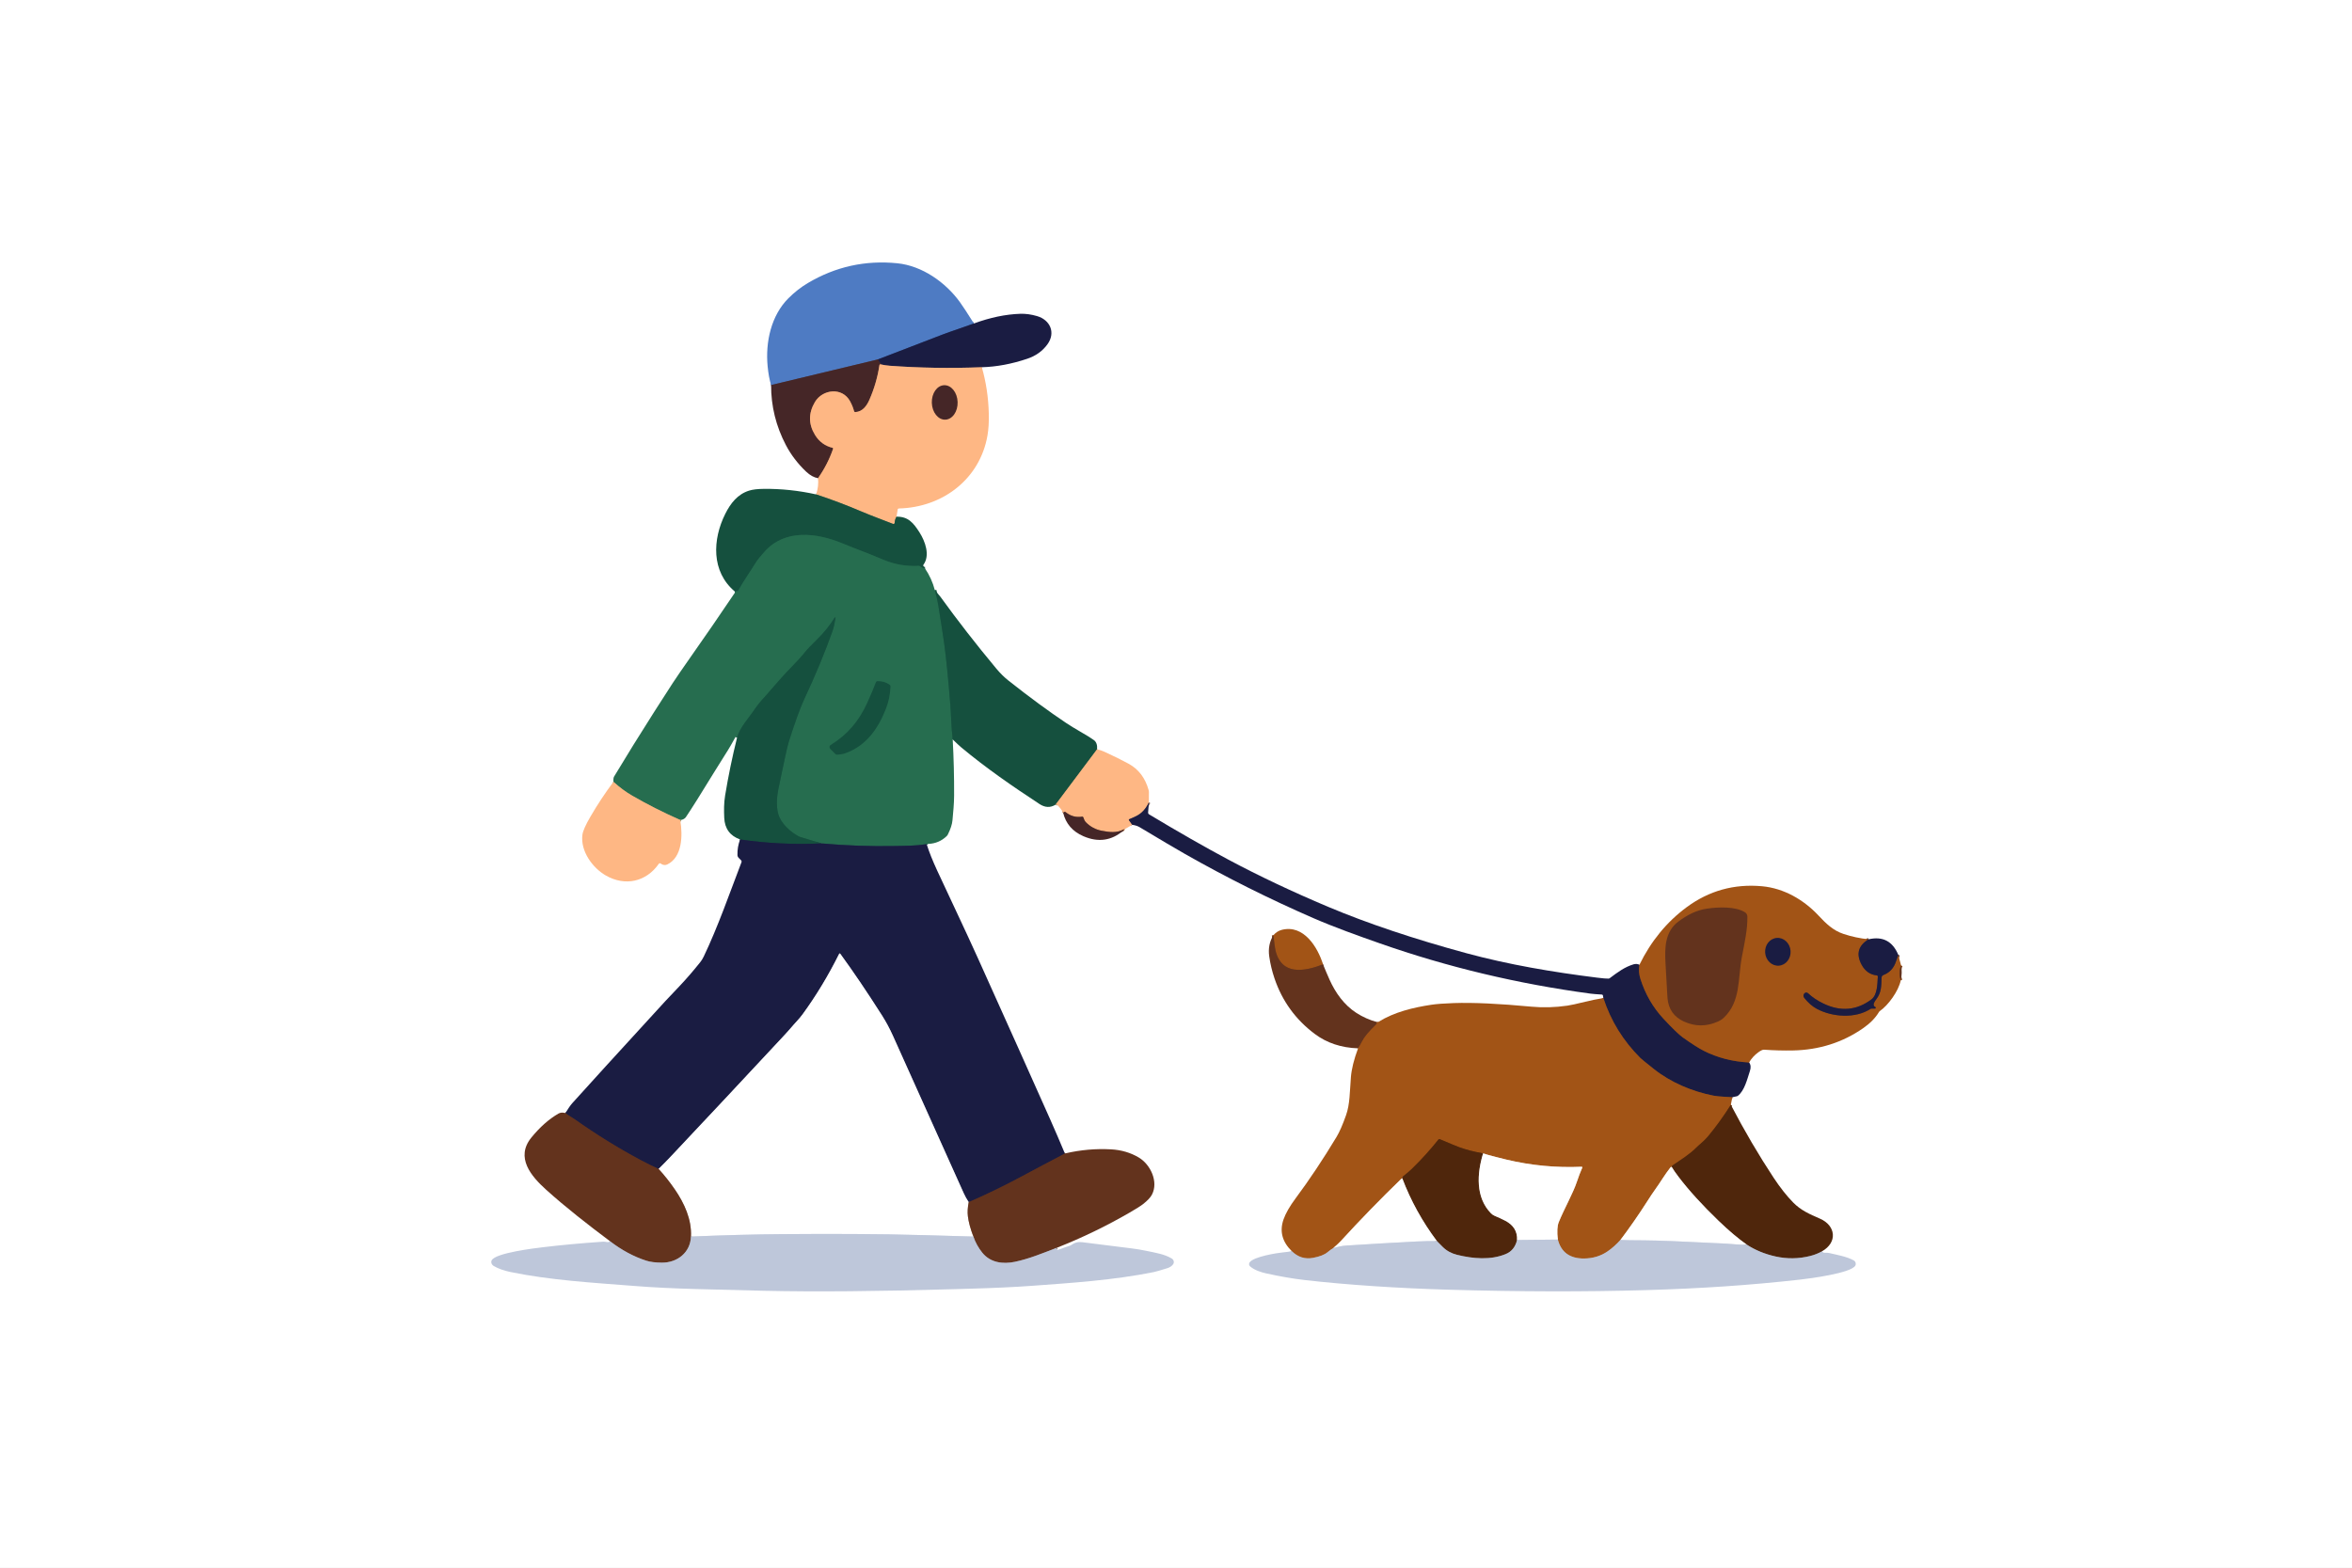
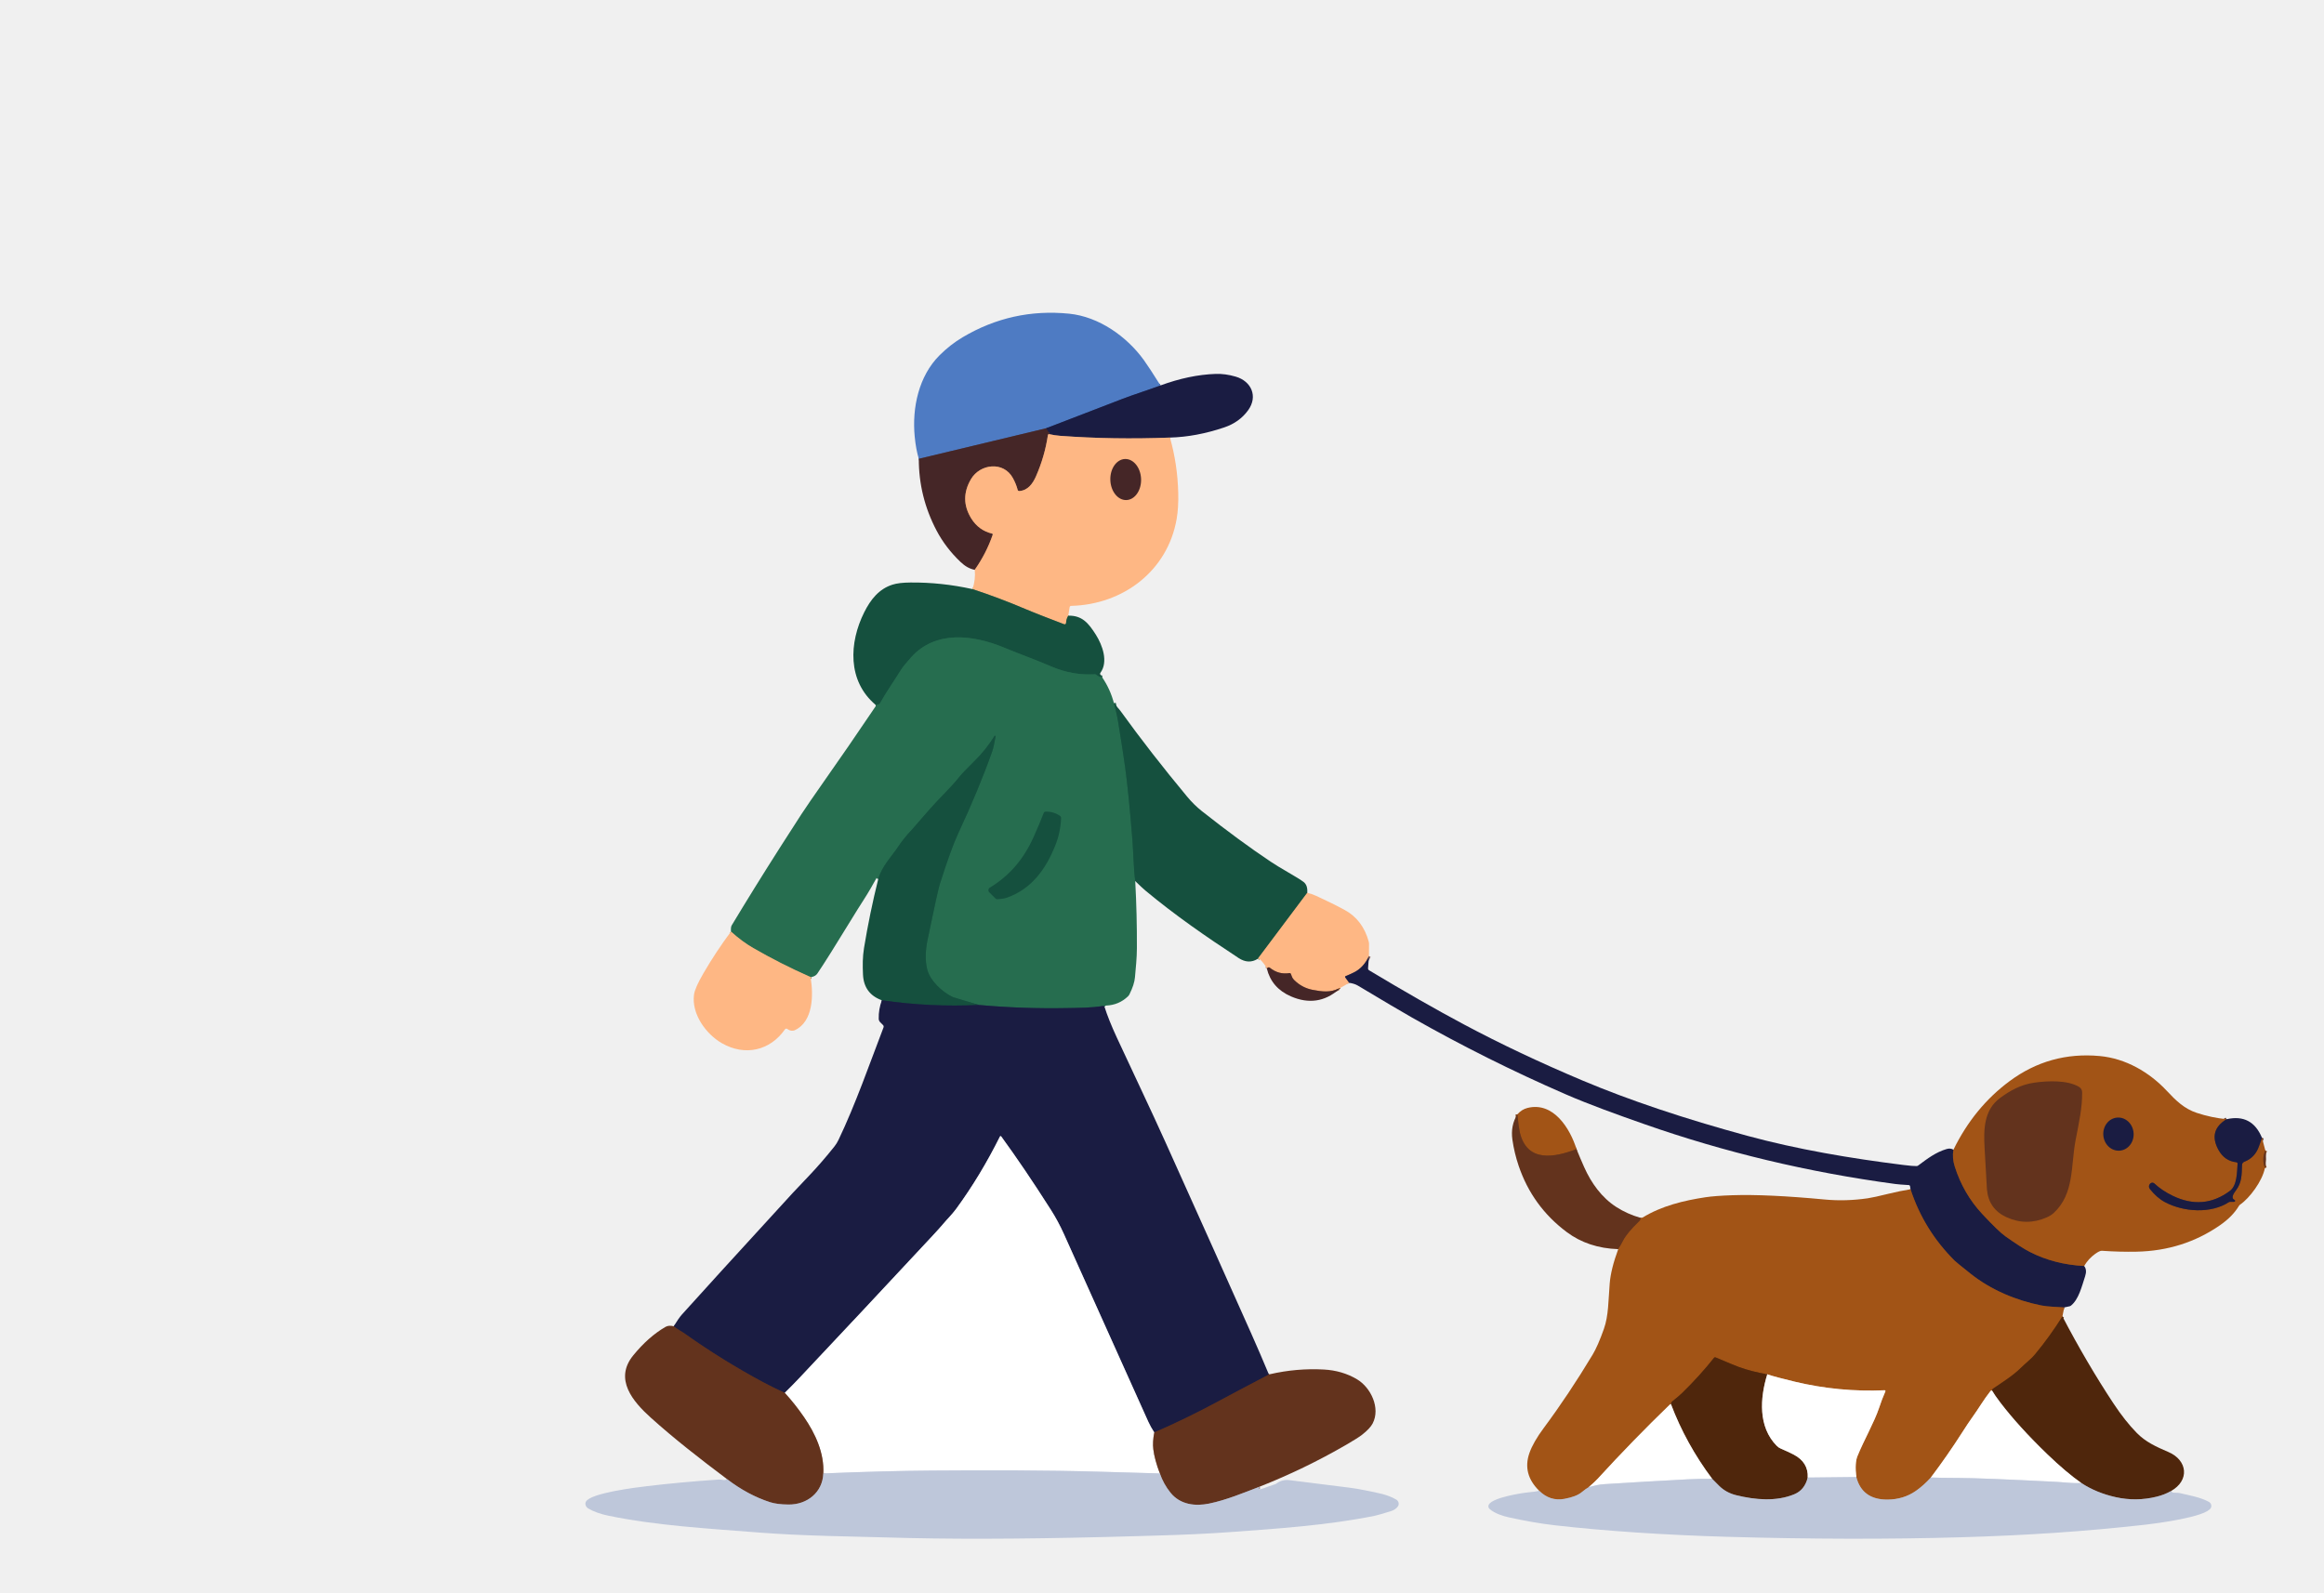
- <svg xmlns="http://www.w3.org/2000/svg" version="1.1" viewBox="0.00 0.00 1536.00 1024.00">
-   <path fill="#ffffff" d="   M 1536.00 0.00   L 1536.00 1024.00   L 0.00 1024.00   L 0.00 0.00   L 1536.00 0.00   Z" />
+ <svg xmlns="http://www.w3.org/2000/svg" version="1.1" viewBox="0.00 0.00 1273.70 872.85">
  <g stroke-width="2.00" fill="none" stroke-linecap="butt">
    <path stroke="#344c83" vector-effect="non-scaling-stroke" d="   M 636.01 211.29   Q 631.13 213.09 625.64 214.94   Q 619.64 216.96 615.28 218.62   Q 594.27 226.63 573.27 234.79" />
    <path stroke="#4a5175" vector-effect="non-scaling-stroke" d="   M 573.27 234.79   L 503.57 251.51" />
    <path stroke="#8c6a63" vector-effect="non-scaling-stroke" d="   M 641.20 239.87   Q 610.12 241.08 580.92 238.90   Q 578.11 238.69 575.44 238.08" />
    <path stroke="#302135" vector-effect="non-scaling-stroke" d="   M 575.44 238.08   L 573.27 234.79" />
    <path stroke="#a26f56" vector-effect="non-scaling-stroke" d="   M 575.44 238.08   Q 574.94 237.94 574.65 238.03   Q 574.38 238.11 574.30 238.66   Q 572.58 250.16 567.80 261.07   C 566.01 265.15 563.31 268.89 558.61 269.18   A 0.85 0.85 0.0 0 1 557.74 268.54   Q 556.94 265.40 555.16 262.12   C 550.04 252.65 537.14 254.25 532.19 262.61   Q 525.75 273.52 532.28 284.14   Q 536.35 290.74 543.74 292.51   A 0.47 0.47 0.0 0 1 544.07 293.12   Q 540.56 303.35 534.22 312.35" />
    <path stroke="#8a8461" vector-effect="non-scaling-stroke" d="   M 585.50 337.49   Q 584.39 339.22 584.27 341.54   A 0.77 0.76 -77.8 0 1 583.23 342.21   C 576.24 339.45 570.04 337.28 562.15 333.93   Q 547.62 327.75 533.00 322.94" />
    <path stroke="#1e5f47" vector-effect="non-scaling-stroke" d="   M 604.08 371.31   Q 602.40 371.23 600.86 369.91   A 1.24 1.19 63.0 0 0 599.99 369.61   Q 587.88 370.29 576.70 365.55   C 565.20 360.68 560.43 359.17 550.05 354.89   C 533.49 348.06 512.72 345.30 499.34 360.33   Q 495.04 365.17 493.94 366.96   C 490.08 373.21 485.82 379.17 482.24 385.60   A 1.06 1.03 -79.4 0 1 481.50 386.12   L 479.88 386.37" />
    <path stroke="#1e5f47" vector-effect="non-scaling-stroke" d="   M 610.51 385.48   C 611.38 388.92 612.20 391.92 612.81 395.68   Q 615.55 412.54 616.64 420.55   Q 618.58 434.75 620.65 460.62   C 621.17 467.16 621.23 475.57 622.18 483.00" />
    <path stroke="#204549" vector-effect="non-scaling-stroke" d="   M 605.30 551.77   Q 604.94 551.38 604.51 551.45   C 597.79 552.54 591.37 552.48 584.62 552.61   Q 560.53 553.07 536.53 550.91" />
    <path stroke="#1e5f47" vector-effect="non-scaling-stroke" d="   M 536.53 550.91   L 522.47 546.66   A 4.26 3.62 -18.7 0 1 521.84 546.41   C 516.28 543.58 509.95 537.84 508.24 531.66   C 506.79 526.39 507.40 519.85 508.33 515.34   Q 513.86 488.49 515.09 484.60   Q 521.32 465.03 525.21 456.72   Q 536.33 432.95 543.74 412.06   C 544.60 409.62 545.06 406.72 545.65 403.68   A 0.32 0.31 -23.9 0 0 545.07 403.46   Q 540.31 411.08 533.96 417.31   Q 527.73 423.42 525.77 425.90   C 521.20 431.70 514.77 437.58 509.28 443.89   Q 499.60 455.01 499.55 455.06   Q 495.45 459.29 491.84 464.73   C 489.04 468.96 483.24 474.99 481.35 481.79" />
    <path stroke="#92926a" vector-effect="non-scaling-stroke" d="   M 444.79 535.59   Q 444.17 535.57 443.64 535.34   Q 427.80 528.34 412.79 519.68   Q 406.66 516.14 400.62 510.67" />
    <path stroke="#183640" vector-effect="non-scaling-stroke" d="   M 536.53 550.91   Q 509.60 552.18 483.32 548.33" />
    <path stroke="#3f2830" vector-effect="non-scaling-stroke" d="   M 695.34 753.24   Q 695.19 753.38 695.15 753.56   A 0.23 0.22 -10.4 0 1 695.05 753.70   Q 680.85 761.11 666.74 768.69   Q 650.06 777.65 632.62 785.24" />
    <path stroke="#8d8ea1" vector-effect="non-scaling-stroke" d="   M 632.62 785.24   Q 630.64 782.23 629.36 779.39   Q 600.96 716.19 583.12 676.54   Q 579.95 669.50 576.06 663.38   C 565.91 647.42 557.18 634.60 548.73 622.97   A 0.41 0.41 0.0 0 0 548.03 623.03   Q 537.37 644.43 524.09 662.61   C 521.77 665.78 519.07 668.34 516.70 671.19   Q 515.09 673.12 511.01 677.51   Q 471.74 719.70 438.24 755.24   Q 434.26 759.46 430.11 763.53" />
    <path stroke="#3f2830" vector-effect="non-scaling-stroke" d="   M 430.11 763.53   Q 423.96 760.76 418.14 757.63   Q 395.96 745.72 375.43 731.16   C 373.66 729.90 371.16 728.63 369.24 727.03" />
    <path stroke="#8a8461" vector-effect="non-scaling-stroke" d="   M 716.46 489.42   L 689.32 525.61" />
    <path stroke="#917d7c" vector-effect="non-scaling-stroke" d="   M 690.33 814.97   C 681.30 818.44 672.04 822.29 662.74 824.22   C 655.11 825.81 646.81 824.87 641.50 818.25   Q 637.67 813.49 635.67 807.70" />
    <path stroke="#b1998e" vector-effect="non-scaling-stroke" d="   M 632.62 785.24   Q 631.60 790.47 632.10 794.48   Q 632.79 800.12 635.67 807.70" />
    <path stroke="#dfe3ed" vector-effect="non-scaling-stroke" d="   M 635.67 807.70   Q 620.12 807.28 604.56 806.81   C 573.25 805.86 539.14 805.93 510.56 806.13   Q 484.63 806.32 451.23 807.70" />
    <path stroke="#b1998e" vector-effect="non-scaling-stroke" d="   M 451.23 807.70   C 451.79 796.51 446.86 785.86 440.66 776.85   Q 435.74 769.69 430.11 763.53" />
    <path stroke="#917d7c" vector-effect="non-scaling-stroke" d="   M 451.23 807.70   C 450.87 818.14 442.32 824.83 432.24 824.76   Q 425.92 824.72 422.04 823.47   Q 409.84 819.53 398.40 810.77" />
    <path stroke="#8c6a63" vector-effect="non-scaling-stroke" d="   M 750.28 524.12   Q 747.34 530.44 742.06 533.05   Q 739.90 534.12 737.44 535.12   A 0.42 0.42 0.0 0 0 737.26 535.75   L 739.44 538.76" />
    <path stroke="#d0864d" vector-effect="non-scaling-stroke" d="   M 734.27 541.75   Q 733.84 541.51 733.52 541.94" />
    <path stroke="#a26f56" vector-effect="non-scaling-stroke" d="   M 733.52 541.94   C 729.22 544.12 724.79 543.68 719.37 542.62   Q 713.47 541.46 709.19 537.14   C 708.22 536.17 707.94 535.14 707.49 533.92   A 0.74 0.74 0.0 0 0 706.67 533.44   Q 700.77 534.38 695.95 530.51   Q 695.15 529.87 694.31 530.95" />
    <path stroke="#5e382c" vector-effect="non-scaling-stroke" d="   M 1070.60 630.26   Q 1069.82 634.73 1071.32 639.45   Q 1076.07 654.40 1086.38 665.46   Q 1095.26 674.99 1098.96 677.62   Q 1107.78 683.90 1112.63 686.36   Q 1125.92 693.13 1142.25 694.00" />
    <path stroke="#5e382c" vector-effect="non-scaling-stroke" d="   M 1131.32 716.71   C 1127.14 716.36 1122.62 716.39 1118.83 715.64   C 1104.97 712.87 1091.19 707.13 1079.98 698.20   Q 1072.16 691.97 1071.33 691.15   Q 1054.40 674.32 1047.09 651.92" />
    <path stroke="#743d1f" vector-effect="non-scaling-stroke" d="   M 733.52 541.94   L 733.77 542.40" />
    <path stroke="#5e382c" vector-effect="non-scaling-stroke" d="   M 1220.31 613.53   Q 1210.11 619.73 1215.80 630.23   Q 1219.16 636.42 1225.68 637.12   A 0.73 0.73 0.0 0 1 1226.34 637.89   C 1226.03 642.84 1226.03 649.90 1222.16 652.80   Q 1207.64 663.68 1190.70 655.47   Q 1184.84 652.63 1180.74 648.76   A 1.63 1.62 41.7 0 0 1178.39 648.89   L 1178.28 649.02   A 2.15 2.13 46.1 0 0 1178.24 651.73   Q 1182.12 656.63 1186.54 658.98   C 1196.85 664.47 1211.83 665.38 1221.59 658.97   A 0.93 0.90 -60.8 0 1 1222.09 658.82   L 1224.43 658.82   A 0.56 0.56 0.0 0 0 1224.66 657.75   C 1222.37 656.73 1224.35 654.00 1225.49 652.46   C 1228.66 648.18 1228.57 644.36 1228.78 638.56   A 1.88 1.88 0.0 0 1 1230.00 636.86   Q 1235.98 634.58 1238.11 628.21   Q 1238.85 626.02 1239.71 623.72" />
    <path stroke="#83441a" vector-effect="non-scaling-stroke" d="   M 1241.54 630.66   Q 1239.48 635.16 1241.31 640.30" />
    <path stroke="#793d11" vector-effect="non-scaling-stroke" d="   M 1130.34 721.65   Q 1123.36 732.72 1115.56 742.14   C 1112.92 745.33 1110.02 747.38 1107.54 749.86   C 1103.39 754.02 1097.40 757.77 1092.31 761.23   A 1.19 1.17 -10.4 0 0 1091.84 761.90   L 1091.75 762.26" />
    <path stroke="#d1aa8b" vector-effect="non-scaling-stroke" d="   M 1091.75 762.26   Q 1091.19 762.20 1090.97 762.47   C 1087.10 767.36 1084.36 772.24 1080.88 777.03   Q 1078.81 779.90 1075.42 785.21   Q 1067.46 797.67 1058.24 809.93" />
    <path stroke="#b08e78" vector-effect="non-scaling-stroke" d="   M 1058.24 809.93   Q 1054.26 814.32 1050.02 817.27   Q 1043.27 821.97 1034.53 822.04   Q 1020.62 822.16 1017.37 809.67" />
    <path stroke="#d1aa8b" vector-effect="non-scaling-stroke" d="   M 1017.37 809.67   Q 1016.46 802.00 1017.99 798.25   C 1021.53 789.52 1027.30 779.48 1029.83 771.84   Q 1031.44 766.97 1033.31 762.73   A 0.44 0.44 0.0 0 0 1032.88 762.11   Q 1007.96 763.21 983.77 757.44   Q 972.86 754.84 968.57 753.36" />
    <path stroke="#793d11" vector-effect="non-scaling-stroke" d="   M 968.57 753.36   Q 959.70 751.82 952.90 749.32   Q 950.18 748.32 940.21 744.08   A 0.66 0.66 0.0 0 0 939.43 744.28   Q 931.69 754.06 922.02 763.52   Q 920.29 765.22 916.36 768.34   A 1.31 1.29 76.4 0 0 915.89 769.12   L 915.78 769.70" />
    <path stroke="#d1aa8b" vector-effect="non-scaling-stroke" d="   M 915.78 769.70   Q 915.62 769.73 915.48 769.77   Q 915.35 769.80 915.22 769.92   Q 894.81 789.67 875.63 810.63   Q 874.33 812.05 870.81 815.17" />
    <path stroke="#b08e78" vector-effect="non-scaling-stroke" d="   M 870.81 815.17   Q 869.03 816.19 866.93 817.95   Q 863.94 820.45 857.38 821.65   Q 849.51 823.08 843.55 817.18" />
    <path stroke="#dfe3ed" vector-effect="non-scaling-stroke" d="   M 938.40 810.68   Q 931.49 810.60 925.01 810.93   Q 902.22 812.12 879.44 813.57   Q 877.04 813.73 875.09 814.15   Q 873.06 814.58 870.81 815.17" />
    <path stroke="#83441a" vector-effect="non-scaling-stroke" d="   M 899.14 667.59   C 899.15 668.37 899.17 668.75 898.59 669.32   Q 891.57 676.12 889.61 680.12   Q 888.33 682.71 886.89 684.76" />
    <path stroke="#dfe3ed" vector-effect="non-scaling-stroke" d="   M 1140.80 813.02   Q 1137.20 813.09 1133.86 812.83   Q 1127.68 812.35 1127.63 812.35   Q 1086.25 810.23 1074.00 810.19   Q 1062.33 810.15 1058.24 809.93" />
    <path stroke="#a79386" vector-effect="non-scaling-stroke" d="   M 968.57 753.36   C 964.54 766.48 963.52 782.19 973.75 792.56   A 7.20 7.13 -10.5 0 0 976.07 794.14   Q 979.99 795.79 983.07 797.39   Q 991.13 801.61 990.75 809.96" />
    <path stroke="#877773" vector-effect="non-scaling-stroke" d="   M 990.75 809.96   Q 989.09 816.78 983.35 819.14   C 973.41 823.24 961.96 822.20 951.57 819.65   Q 946.00 818.28 942.21 814.52   Q 940.07 812.39 938.40 810.68" />
    <path stroke="#a79386" vector-effect="non-scaling-stroke" d="   M 938.40 810.68   Q 924.04 791.53 915.78 769.70" />
    <path stroke="#877773" vector-effect="non-scaling-stroke" d="   M 1189.82 817.37   Q 1186.31 819.39 1181.94 820.46   Q 1170.77 823.22 1159.52 820.71   Q 1149.02 818.37 1140.80 813.02" />
    <path stroke="#a79386" vector-effect="non-scaling-stroke" d="   M 1140.80 813.02   Q 1132.37 807.12 1122.06 797.18   Q 1106.33 782.01 1096.24 768.77   Q 1093.24 764.83 1091.75 762.26" />
    <path stroke="#dfe3ed" vector-effect="non-scaling-stroke" d="   M 1017.37 809.67   L 990.75 809.96" />
    <path stroke="#83441a" vector-effect="non-scaling-stroke" d="   M 864.03 629.92   C 851.99 634.51 836.86 637.51 832.92 620.62   Q 832.39 618.34 831.61 610.86" />
  </g>
  <path fill="#4e7bc3" d="   M 636.01 211.29   Q 631.13 213.09 625.64 214.94   Q 619.64 216.96 615.28 218.62   Q 594.27 226.63 573.27 234.79   L 503.57 251.51   Q 502.00 246.47 501.31 239.25   C 499.81 223.47 503.54 206.15 514.90 194.80   Q 520.79 188.91 527.60 184.87   Q 554.67 168.82 585.97 171.96   C 602.18 173.58 617.51 184.38 626.89 197.36   Q 629.82 201.41 636.01 211.29   Z" />
  <path fill="#1a1c42" d="   M 641.20 239.87   Q 610.12 241.08 580.92 238.90   Q 578.11 238.69 575.44 238.08   L 573.27 234.79   Q 594.27 226.63 615.28 218.62   Q 619.64 216.96 625.64 214.94   Q 631.13 213.09 636.01 211.29   Q 651.84 205.47 666.24 204.97   Q 671.52 204.78 677.26 206.47   C 685.77 208.96 689.57 217.22 684.08 224.85   Q 679.30 231.49 670.91 234.32   Q 655.63 239.47 641.20 239.87   Z" />
  <path fill="#452627" d="   M 573.27 234.79   L 575.44 238.08   Q 574.94 237.94 574.65 238.03   Q 574.38 238.11 574.30 238.66   Q 572.58 250.16 567.80 261.07   C 566.01 265.15 563.31 268.89 558.61 269.18   A 0.85 0.85 0.0 0 1 557.74 268.54   Q 556.94 265.40 555.16 262.12   C 550.04 252.65 537.14 254.25 532.19 262.61   Q 525.75 273.52 532.28 284.14   Q 536.35 290.74 543.74 292.51   A 0.47 0.47 0.0 0 1 544.07 293.12   Q 540.56 303.35 534.22 312.35   Q 530.23 311.67 526.44 308.06   Q 518.23 300.25 513.23 290.72   Q 503.52 272.19 503.57 251.51   L 573.27 234.79   Z" />
  <path fill="#feb784" d="   M 575.44 238.08   Q 578.11 238.69 580.92 238.90   Q 610.12 241.08 641.20 239.87   Q 645.36 254.38 645.75 270.25   Q 645.95 278.31 644.88 284.47   C 639.95 312.95 615.57 331.41 587.04 332.13   A 0.84 0.83 -85.9 0 0 586.23 332.84   L 585.50 337.49   Q 584.39 339.22 584.27 341.54   A 0.77 0.76 -77.8 0 1 583.23 342.21   C 576.24 339.45 570.04 337.28 562.15 333.93   Q 547.62 327.75 533.00 322.94   Q 534.77 317.55 534.22 312.35   Q 540.56 303.35 544.07 293.12   A 0.47 0.47 0.0 0 0 543.74 292.51   Q 536.35 290.74 532.28 284.14   Q 525.75 273.52 532.19 262.61   C 537.14 254.25 550.04 252.65 555.16 262.12   Q 556.94 265.40 557.74 268.54   A 0.85 0.85 0.0 0 0 558.61 269.18   C 563.31 268.89 566.01 265.15 567.80 261.07   Q 572.58 250.16 574.30 238.66   Q 574.38 238.11 574.65 238.03   Q 574.94 237.94 575.44 238.08   Z" />
  <ellipse fill="#452627" cx="0.00" cy="0.00" transform="translate(616.96,262.87) rotate(-91.9)" rx="11.26" ry="8.43" />
  <path fill="#15503e" d="   M 533.00 322.94   Q 547.62 327.75 562.15 333.93   C 570.04 337.28 576.24 339.45 583.23 342.21   A 0.77 0.76 -77.8 0 0 584.27 341.54   Q 584.39 339.22 585.50 337.49   C 593.07 337.34 596.56 341.55 600.59 347.91   C 604.18 353.60 607.57 362.76 603.06 368.88   A 0.74 0.73 -43.5 0 0 603.03 369.71   L 604.08 371.31   Q 602.40 371.23 600.86 369.91   A 1.24 1.19 63.0 0 0 599.99 369.61   Q 587.88 370.29 576.70 365.55   C 565.20 360.68 560.43 359.17 550.05 354.89   C 533.49 348.06 512.72 345.30 499.34 360.33   Q 495.04 365.17 493.94 366.96   C 490.08 373.21 485.82 379.17 482.24 385.60   A 1.06 1.03 -79.4 0 1 481.50 386.12   L 479.88 386.37   C 464.35 373.31 465.31 352.30 473.65 335.63   C 477.14 328.66 481.71 322.84 489.18 320.48   Q 492.66 319.37 498.97 319.32   Q 515.92 319.16 533.00 322.94   Z" />
  <path fill="#266d4f" d="   M 604.08 371.31   Q 608.52 377.83 610.51 385.48   C 611.38 388.92 612.20 391.92 612.81 395.68   Q 615.55 412.54 616.64 420.55   Q 618.58 434.75 620.65 460.62   C 621.17 467.16 621.23 475.57 622.18 483.00   Q 623.18 501.37 623.09 519.73   C 623.07 525.20 622.50 530.40 622.03 535.76   Q 621.69 539.69 619.02 545.06   A 4.06 3.99 -9.0 0 1 618.17 546.21   Q 613.21 550.94 606.25 551.23   Q 605.60 551.26 605.30 551.77   Q 604.94 551.38 604.51 551.45   C 597.79 552.54 591.37 552.48 584.62 552.61   Q 560.53 553.07 536.53 550.91   L 522.47 546.66   A 4.26 3.62 -18.7 0 1 521.84 546.41   C 516.28 543.58 509.95 537.84 508.24 531.66   C 506.79 526.39 507.40 519.85 508.33 515.34   Q 513.86 488.49 515.09 484.60   Q 521.32 465.03 525.21 456.72   Q 536.33 432.95 543.74 412.06   C 544.60 409.62 545.06 406.72 545.65 403.68   A 0.32 0.31 -23.9 0 0 545.07 403.46   Q 540.31 411.08 533.96 417.31   Q 527.73 423.42 525.77 425.90   C 521.20 431.70 514.77 437.58 509.28 443.89   Q 499.60 455.01 499.55 455.06   Q 495.45 459.29 491.84 464.73   C 489.04 468.96 483.24 474.99 481.35 481.79   L 481.15 481.30   A 0.41 0.40 -41.8 0 0 480.42 481.26   C 478.60 484.55 476.18 488.92 473.00 493.82   Q 470.63 497.46 466.38 504.41   Q 453.49 525.50 447.96 533.68   Q 446.99 535.12 444.79 535.59   Q 444.17 535.57 443.64 535.34   Q 427.80 528.34 412.79 519.68   Q 406.66 516.14 400.62 510.67   Q 400.45 508.21 401.01 507.28   Q 413.43 486.64 426.83 465.62   Q 427.79 464.12 428.71 462.68   Q 438.28 447.77 439.20 446.37   Q 443.78 439.45 450.15 430.40   Q 464.98 409.34 480.07 386.93   A 0.38 0.37 -41.3 0 0 480.10 386.56   Q 479.99 386.33 479.88 386.37   L 481.50 386.12   A 1.06 1.03 -79.4 0 0 482.24 385.60   C 485.82 379.17 490.08 373.21 493.94 366.96   Q 495.04 365.17 499.34 360.33   C 512.72 345.30 533.49 348.06 550.05 354.89   C 560.43 359.17 565.20 360.68 576.70 365.55   Q 587.88 370.29 599.99 369.61   A 1.24 1.19 63.0 0 1 600.86 369.91   Q 602.40 371.23 604.08 371.31   Z" />
  <path fill="#15503e" d="   M 610.51 385.48   C 611.66 386.99 613.18 388.45 614.19 389.85   Q 630.83 412.91 650.58 436.64   Q 654.44 441.28 658.66 444.61   Q 679.35 460.96 696.40 472.34   Q 700.00 474.74 705.50 477.91   Q 712.43 481.91 714.49 483.51   Q 716.79 485.31 716.46 489.42   L 689.32 525.61   Q 684.29 528.75 678.83 525.17   C 661.17 513.57 644.03 501.76 627.78 488.21   Q 626.16 486.86 622.18 483.00   C 621.23 475.57 621.17 467.16 620.65 460.62   Q 618.58 434.75 616.64 420.55   Q 615.55 412.54 612.81 395.68   C 612.20 391.92 611.38 388.92 610.51 385.48   Z" />
  <path fill="#15503e" d="   M 536.53 550.91   Q 509.60 552.18 483.32 548.33   Q 473.43 544.76 472.97 534.16   C 472.76 529.24 472.72 524.66 473.54 519.66   Q 476.67 500.58 481.35 481.79   C 483.24 474.99 489.04 468.96 491.84 464.73   Q 495.45 459.29 499.55 455.06   Q 499.60 455.01 509.28 443.89   C 514.77 437.58 521.20 431.70 525.77 425.90   Q 527.73 423.42 533.96 417.31   Q 540.31 411.08 545.07 403.46   A 0.32 0.31 -23.9 0 1 545.65 403.68   C 545.06 406.72 544.60 409.62 543.74 412.06   Q 536.33 432.95 525.21 456.72   Q 521.32 465.03 515.09 484.60   Q 513.86 488.49 508.33 515.34   C 507.40 519.85 506.79 526.39 508.24 531.66   C 509.95 537.84 516.28 543.58 521.84 546.41   A 4.26 3.62 -18.7 0 0 522.47 546.66   L 536.53 550.91   Z" />
  <path fill="#15503e" d="   M 545.63 492.58   L 542.17 489.12   A 1.62 1.62 0.0 0 1 542.48 486.59   C 553.39 479.96 561.00 470.96 566.40 459.00   Q 569.81 451.45 572.01 445.67   A 1.19 1.18 -79.7 0 1 573.10 444.91   Q 577.71 444.87 581.01 447.32   A 1.33 1.31 19.6 0 1 581.55 448.44   Q 581.25 456.24 578.39 463.40   C 573.21 476.37 565.50 487.13 552.20 491.96   Q 549.87 492.80 546.56 492.94   A 1.24 1.21 65.4 0 1 545.63 492.58   Z" />
  <path fill="#feb784" d="   M 716.46 489.42   Q 718.97 490.00 721.23 491.04   Q 730.17 495.13 736.95 498.81   Q 746.84 504.17 750.14 516.13   A 4.94 4.78 -53.1 0 1 750.31 517.48   L 750.28 524.12   Q 747.34 530.44 742.06 533.05   Q 739.90 534.12 737.44 535.12   A 0.42 0.42 0.0 0 0 737.26 535.75   L 739.44 538.76   L 734.27 541.75   Q 733.84 541.51 733.52 541.94   C 729.22 544.12 724.79 543.68 719.37 542.62   Q 713.47 541.46 709.19 537.14   C 708.22 536.17 707.94 535.14 707.49 533.92   A 0.74 0.74 0.0 0 0 706.67 533.44   Q 700.77 534.38 695.95 530.51   Q 695.15 529.87 694.31 530.95   Q 692.96 528.15 690.44 525.81   Q 690.21 525.59 689.32 525.61   L 716.46 489.42   Z" />
  <path fill="#feb784" d="   M 400.62 510.67   Q 406.66 516.14 412.79 519.68   Q 427.80 528.34 443.64 535.34   Q 444.17 535.57 444.79 535.59   Q 444.62 535.66 444.48 535.79   A 0.53 0.52 -27.3 0 0 444.33 536.24   C 445.80 545.33 445.77 559.96 435.67 564.70   A 3.17 3.15 28.8 0 1 434.66 564.99   Q 432.97 565.20 431.50 564.05   A 0.89 0.89 0.0 0 0 430.23 564.24   C 422.00 576.05 408.21 579.06 395.68 571.89   C 386.94 566.89 378.94 555.89 380.36 545.24   Q 380.85 541.56 385.55 533.49   Q 392.44 521.65 400.62 510.67   Z" />
  <path fill="#1a1c42" d="   M 750.28 524.12   L 749.78 530.82   A 1.14 1.14 0.0 0 0 750.33 531.88   Q 779.29 549.29 802.22 561.52   Q 832.26 577.54 867.36 592.33   Q 905.89 608.56 957.66 622.63   C 985.06 630.07 1014.12 634.99 1043.07 638.60   Q 1048.49 639.28 1050.41 639.22   A 1.53 1.50 -63.4 0 0 1051.28 638.92   C 1056.47 635.02 1061.04 631.60 1066.87 629.87   Q 1068.97 629.25 1070.60 630.26   Q 1069.82 634.73 1071.32 639.45   Q 1076.07 654.40 1086.38 665.46   Q 1095.26 674.99 1098.96 677.62   Q 1107.78 683.90 1112.63 686.36   Q 1125.92 693.13 1142.25 694.00   Q 1143.94 696.09 1142.79 699.59   C 1140.99 705.04 1139.30 712.36 1134.94 715.78   A 1.49 1.42 -69.0 0 1 1134.39 716.04   L 1131.32 716.71   C 1127.14 716.36 1122.62 716.39 1118.83 715.64   C 1104.97 712.87 1091.19 707.13 1079.98 698.20   Q 1072.16 691.97 1071.33 691.15   Q 1054.40 674.32 1047.09 651.92   L 1046.81 650.23   A 0.71 0.70 87.4 0 0 1046.17 649.64   Q 1041.01 649.34 1038.74 649.04   Q 967.31 639.43 901.05 616.17   C 887.04 611.25 871.30 605.64 857.64 599.68   Q 814.51 580.89 773.90 557.82   Q 764.92 552.71 744.20 540.29   Q 742.34 539.18 739.44 538.76   L 737.26 535.75   A 0.42 0.42 0.0 0 1 737.44 535.12   Q 739.90 534.12 742.06 533.05   Q 747.34 530.44 750.28 524.12   Z" />
  <path fill="#452627" d="   M 733.52 541.94   L 733.77 542.40   Q 722.09 552.51 707.52 546.20   Q 696.93 541.61 694.31 530.95   Q 695.15 529.87 695.95 530.51   Q 700.77 534.38 706.67 533.44   A 0.74 0.74 0.0 0 1 707.49 533.92   C 707.94 535.14 708.22 536.17 709.19 537.14   Q 713.47 541.46 719.37 542.62   C 724.79 543.68 729.22 544.12 733.52 541.94   Z" />
  <path fill="#a25416" d="   M 734.27 541.75   L 733.77 542.40   L 733.52 541.94   Q 733.84 541.51 734.27 541.75   Z" />
  <path fill="#1a1c42" d="   M 536.53 550.91   Q 560.53 553.07 584.62 552.61   C 591.37 552.48 597.79 552.54 604.51 551.45   Q 604.94 551.38 605.30 551.77   Q 607.53 558.90 612.06 568.70   C 620.77 587.53 630.51 607.84 638.81 626.27   Q 667.76 690.53 685.84 731.18   Q 690.72 742.16 695.34 753.24   Q 695.19 753.38 695.15 753.56   A 0.23 0.22 -10.4 0 1 695.05 753.70   Q 680.85 761.11 666.74 768.69   Q 650.06 777.65 632.62 785.24   Q 630.64 782.23 629.36 779.39   Q 600.96 716.19 583.12 676.54   Q 579.95 669.50 576.06 663.38   C 565.91 647.42 557.18 634.60 548.73 622.97   A 0.41 0.41 0.0 0 0 548.03 623.03   Q 537.37 644.43 524.09 662.61   C 521.77 665.78 519.07 668.34 516.70 671.19   Q 515.09 673.12 511.01 677.51   Q 471.74 719.70 438.24 755.24   Q 434.26 759.46 430.11 763.53   Q 423.96 760.76 418.14 757.63   Q 395.96 745.72 375.43 731.16   C 373.66 729.90 371.16 728.63 369.24 727.03   Q 371.97 722.56 373.79 720.53   Q 387.09 705.68 434.41 654.02   Q 435.20 653.16 443.76 644.14   Q 450.40 637.14 457.28 628.52   Q 458.60 626.87 459.58 624.81   C 468.83 605.49 476.71 582.84 484.23 563.20   A 1.21 1.20 -57.5 0 0 483.95 561.91   L 482.40 560.35   A 2.70 2.69 -68.3 0 1 481.60 558.48   Q 481.47 553.27 483.32 548.33   Q 509.60 552.18 536.53 550.91   Z" />
  <path fill="#a25416" d="   M 1220.31 613.53   Q 1210.11 619.73 1215.80 630.23   Q 1219.16 636.42 1225.68 637.12   A 0.73 0.73 0.0 0 1 1226.34 637.89   C 1226.03 642.84 1226.03 649.90 1222.16 652.80   Q 1207.64 663.68 1190.70 655.47   Q 1184.84 652.63 1180.74 648.76   A 1.63 1.62 41.7 0 0 1178.39 648.89   L 1178.28 649.02   A 2.15 2.13 46.1 0 0 1178.24 651.73   Q 1182.12 656.63 1186.54 658.98   C 1196.85 664.47 1211.83 665.38 1221.59 658.97   A 0.93 0.90 -60.8 0 1 1222.09 658.82   L 1224.43 658.82   A 0.56 0.56 0.0 0 0 1224.66 657.75   C 1222.37 656.73 1224.35 654.00 1225.49 652.46   C 1228.66 648.18 1228.57 644.36 1228.78 638.56   A 1.88 1.88 0.0 0 1 1230.00 636.86   Q 1235.98 634.58 1238.11 628.21   Q 1238.85 626.02 1239.71 623.72   L 1241.54 630.66   Q 1239.48 635.16 1241.31 640.30   C 1239.89 647.49 1232.91 656.80 1227.77 660.31   A 2.46 2.40 89.2 0 0 1227.08 661.04   Q 1223.63 666.83 1216.76 671.60   Q 1196.54 685.64 1170.95 686.15   Q 1161.63 686.33 1151.97 685.65   Q 1150.78 685.57 1148.32 687.33   Q 1144.58 690.02 1142.25 694.00   Q 1125.92 693.13 1112.63 686.36   Q 1107.78 683.90 1098.96 677.62   Q 1095.26 674.99 1086.38 665.46   Q 1076.07 654.40 1071.32 639.45   Q 1069.82 634.73 1070.60 630.26   Q 1081.96 607.04 1101.39 592.65   Q 1123.36 576.38 1150.73 578.89   C 1165.08 580.20 1178.03 587.79 1187.59 598.02   C 1192.54 603.32 1197.14 607.80 1203.93 610.04   Q 1211.92 612.69 1220.31 613.53   Z" />
  <path fill="#63331d" d="   M 1141.15 598.72   C 1141.26 607.36 1139.34 615.63 1137.55 625.06   C 1134.86 639.20 1136.95 654.28 1125.64 664.87   Q 1124.11 666.30 1121.79 667.32   Q 1110.63 672.24 1099.72 667.26   Q 1089.94 662.80 1088.97 652.00   Q 1088.91 651.31 1087.68 629.25   C 1087.12 619.35 1087.23 608.47 1096.13 601.91   C 1101.82 597.72 1107.59 594.55 1114.87 593.50   C 1122.41 592.42 1133.16 592.00 1139.51 595.84   A 3.41 3.40 -74.8 0 1 1141.15 598.72   Z" />
  <path fill="#a25416" d="   M 864.03 629.92   C 851.99 634.51 836.86 637.51 832.92 620.62   Q 832.39 618.34 831.61 610.86   Q 833.97 608.16 837.12 607.36   C 851.41 603.76 860.52 618.66 864.03 629.92   Z" />
  <path fill="#63331d" d="   M 864.03 629.92   Q 866.07 634.96 868.24 639.83   C 872.11 648.52 877.86 656.52 885.82 661.64   Q 891.90 665.55 899.14 667.59   C 899.15 668.37 899.17 668.75 898.59 669.32   Q 891.57 676.12 889.61 680.12   Q 888.33 682.71 886.89 684.76   Q 870.45 684.21 858.64 675.37   Q 839.85 661.31 832.32 639.07   Q 829.94 632.06 828.89 624.73   Q 827.79 616.98 831.61 610.86   Q 832.39 618.34 832.92 620.62   C 836.86 637.51 851.99 634.51 864.03 629.92   Z" />
  <ellipse fill="#1a1c42" cx="0.00" cy="0.00" transform="translate(1161.05,621.70) rotate(-94.2)" rx="9.09" ry="8.32" />
  <path fill="#1a1c42" d="   M 1239.71 623.72   Q 1238.85 626.02 1238.11 628.21   Q 1235.98 634.58 1230.00 636.86   A 1.88 1.88 0.0 0 0 1228.78 638.56   C 1228.57 644.36 1228.66 648.18 1225.49 652.46   C 1224.35 654.00 1222.37 656.73 1224.66 657.75   A 0.56 0.56 0.0 0 1 1224.43 658.82   L 1222.09 658.82   A 0.93 0.90 -60.8 0 0 1221.59 658.97   C 1211.83 665.38 1196.85 664.47 1186.54 658.98   Q 1182.12 656.63 1178.24 651.73   A 2.15 2.13 46.1 0 1 1178.28 649.02   L 1178.39 648.89   A 1.63 1.62 41.7 0 1 1180.74 648.76   Q 1184.84 652.63 1190.70 655.47   Q 1207.64 663.68 1222.16 652.80   C 1226.03 649.90 1226.03 642.84 1226.34 637.89   A 0.73 0.73 0.0 0 0 1225.68 637.12   Q 1219.16 636.42 1215.80 630.23   Q 1210.11 619.73 1220.31 613.53   Q 1234.18 610.37 1239.71 623.72   Z" />
  <path fill="#ffffff" d="   M 632.62 785.24   Q 631.60 790.47 632.10 794.48   Q 632.79 800.12 635.67 807.70   Q 620.12 807.28 604.56 806.81   C 573.25 805.86 539.14 805.93 510.56 806.13   Q 484.63 806.32 451.23 807.70   C 451.79 796.51 446.86 785.86 440.66 776.85   Q 435.74 769.69 430.11 763.53   Q 434.26 759.46 438.24 755.24   Q 471.74 719.70 511.01 677.51   Q 515.09 673.12 516.70 671.19   C 519.07 668.34 521.77 665.78 524.09 662.61   Q 537.37 644.43 548.03 623.03   A 0.41 0.41 0.0 0 1 548.73 622.97   C 557.18 634.60 565.91 647.42 576.06 663.38   Q 579.95 669.50 583.12 676.54   Q 600.96 716.19 629.36 779.39   Q 630.64 782.23 632.62 785.24   Z" />
  <path fill="#63331d" d="   M 1241.54 630.66   Q 1242.44 635.54 1241.31 640.30   Q 1239.48 635.16 1241.54 630.66   Z" />
  <path fill="#a25416" d="   M 1047.09 651.92   Q 1054.40 674.32 1071.33 691.15   Q 1072.16 691.97 1079.98 698.20   C 1091.19 707.13 1104.97 712.87 1118.83 715.64   C 1122.62 716.39 1127.14 716.36 1131.32 716.71   L 1130.34 721.65   Q 1123.36 732.72 1115.56 742.14   C 1112.92 745.33 1110.02 747.38 1107.54 749.86   C 1103.39 754.02 1097.40 757.77 1092.31 761.23   A 1.19 1.17 -10.4 0 0 1091.84 761.90   L 1091.75 762.26   Q 1091.19 762.20 1090.97 762.47   C 1087.10 767.36 1084.36 772.24 1080.88 777.03   Q 1078.81 779.90 1075.42 785.21   Q 1067.46 797.67 1058.24 809.93   Q 1054.26 814.32 1050.02 817.27   Q 1043.27 821.97 1034.53 822.04   Q 1020.62 822.16 1017.37 809.67   Q 1016.46 802.00 1017.99 798.25   C 1021.53 789.52 1027.30 779.48 1029.83 771.84   Q 1031.44 766.97 1033.31 762.73   A 0.44 0.44 0.0 0 0 1032.88 762.11   Q 1007.96 763.21 983.77 757.44   Q 972.86 754.84 968.57 753.36   Q 959.70 751.82 952.90 749.32   Q 950.18 748.32 940.21 744.08   A 0.66 0.66 0.0 0 0 939.43 744.28   Q 931.69 754.06 922.02 763.52   Q 920.29 765.22 916.36 768.34   A 1.31 1.29 76.4 0 0 915.89 769.12   L 915.78 769.70   Q 915.62 769.73 915.48 769.77   Q 915.35 769.80 915.22 769.92   Q 894.81 789.67 875.63 810.63   Q 874.33 812.05 870.81 815.17   Q 869.03 816.19 866.93 817.95   Q 863.94 820.45 857.38 821.65   Q 849.51 823.08 843.55 817.18   Q 834.20 807.99 838.22 796.52   Q 840.33 790.52 846.07 782.80   Q 859.75 764.40 872.86 742.60   Q 875.74 737.81 879.05 728.44   C 881.61 721.21 881.46 713.09 882.23 703.50   Q 882.87 695.64 886.89 684.76   Q 888.33 682.71 889.61 680.12   Q 891.57 676.12 898.59 669.32   C 899.17 668.75 899.15 668.37 899.14 667.59   Q 898.98 667.82 899.55 667.72   A 1.59 1.53 23.5 0 0 900.14 667.50   C 910.76 660.96 922.96 658.10 934.68 656.31   Q 939.85 655.53 949.37 655.20   Q 968.47 654.56 1000.25 657.56   Q 1011.55 658.62 1023.61 656.88   Q 1026.92 656.40 1035.34 654.32   Q 1041.09 652.90 1047.09 651.92   Z" />
  <path fill="#4f260c" d="   M 1130.34 721.65   Q 1143.66 747.13 1158.28 769.28   Q 1164.65 778.93 1171.05 785.46   C 1176.01 790.53 1181.68 793.05 1188.51 796.00   C 1198.94 800.50 1200.18 811.58 1189.82 817.37   Q 1186.31 819.39 1181.94 820.46   Q 1170.77 823.22 1159.52 820.71   Q 1149.02 818.37 1140.80 813.02   Q 1132.37 807.12 1122.06 797.18   Q 1106.33 782.01 1096.24 768.77   Q 1093.24 764.83 1091.75 762.26   L 1091.84 761.90   A 1.19 1.17 -10.4 0 1 1092.31 761.23   C 1097.40 757.77 1103.39 754.02 1107.54 749.86   C 1110.02 747.38 1112.92 745.33 1115.56 742.14   Q 1123.36 732.72 1130.34 721.65   Z" />
  <path fill="#63331d" d="   M 369.24 727.03   C 371.16 728.63 373.66 729.90 375.43 731.16   Q 395.96 745.72 418.14 757.63   Q 423.96 760.76 430.11 763.53   Q 435.74 769.69 440.66 776.85   C 446.86 785.86 451.79 796.51 451.23 807.70   C 450.87 818.14 442.32 824.83 432.24 824.76   Q 425.92 824.72 422.04 823.47   Q 409.84 819.53 398.40 810.77   C 384.00 799.98 369.59 788.77 356.65 777.11   C 346.97 768.39 336.38 756.10 347.03 743.02   Q 355.36 732.80 364.68 727.40   Q 366.54 726.32 369.24 727.03   Z" />
  <path fill="#4f260c" d="   M 968.57 753.36   C 964.54 766.48 963.52 782.19 973.75 792.56   A 7.20 7.13 -10.5 0 0 976.07 794.14   Q 979.99 795.79 983.07 797.39   Q 991.13 801.61 990.75 809.96   Q 989.09 816.78 983.35 819.14   C 973.41 823.24 961.96 822.20 951.57 819.65   Q 946.00 818.28 942.21 814.52   Q 940.07 812.39 938.40 810.68   Q 924.04 791.53 915.78 769.70   L 915.89 769.12   A 1.31 1.29 76.4 0 1 916.36 768.34   Q 920.29 765.22 922.02 763.52   Q 931.69 754.06 939.43 744.28   A 0.66 0.66 0.0 0 1 940.21 744.08   Q 950.18 748.32 952.90 749.32   Q 959.70 751.82 968.57 753.36   Z" />
  <path fill="#63331d" d="   M 690.33 814.97   C 681.30 818.44 672.04 822.29 662.74 824.22   C 655.11 825.81 646.81 824.87 641.50 818.25   Q 637.67 813.49 635.67 807.70   Q 632.79 800.12 632.10 794.48   Q 631.60 790.47 632.62 785.24   Q 650.06 777.65 666.74 768.69   Q 680.85 761.11 695.05 753.70   A 0.23 0.22 -10.4 0 0 695.15 753.56   Q 695.19 753.38 695.34 753.24   Q 695.54 753.43 695.99 753.32   Q 710.63 749.94 725.50 750.74   Q 735.64 751.28 743.72 756.09   C 751.28 760.58 756.71 771.85 752.30 780.32   Q 750.87 783.07 746.50 786.50   Q 744.29 788.24 737.81 792.00   Q 714.94 805.26 690.33 814.97   Z" />
  <path fill="#ffffff" d="   M 1017.37 809.67   L 990.75 809.96   Q 991.13 801.61 983.07 797.39   Q 979.99 795.79 976.07 794.14   A 7.20 7.13 -10.5 0 1 973.75 792.56   C 963.52 782.19 964.54 766.48 968.57 753.36   Q 972.86 754.84 983.77 757.44   Q 1007.96 763.21 1032.88 762.11   A 0.44 0.44 0.0 0 1 1033.31 762.73   Q 1031.44 766.97 1029.83 771.84   C 1027.30 779.48 1021.53 789.52 1017.99 798.25   Q 1016.46 802.00 1017.37 809.67   Z" />
  <path fill="#ffffff" d="   M 1091.75 762.26   Q 1093.24 764.83 1096.24 768.77   Q 1106.33 782.01 1122.06 797.18   Q 1132.37 807.12 1140.80 813.02   Q 1137.20 813.09 1133.86 812.83   Q 1127.68 812.35 1127.63 812.35   Q 1086.25 810.23 1074.00 810.19   Q 1062.33 810.15 1058.24 809.93   Q 1067.46 797.67 1075.42 785.21   Q 1078.81 779.90 1080.88 777.03   C 1084.36 772.24 1087.10 767.36 1090.97 762.47   Q 1091.19 762.20 1091.75 762.26   Z" />
  <path fill="#ffffff" d="   M 915.78 769.70   Q 924.04 791.53 938.40 810.68   Q 931.49 810.60 925.01 810.93   Q 902.22 812.12 879.44 813.57   Q 877.04 813.73 875.09 814.15   Q 873.06 814.58 870.81 815.17   Q 874.33 812.05 875.63 810.63   Q 894.81 789.67 915.22 769.92   Q 915.35 769.80 915.48 769.77   Q 915.62 769.73 915.78 769.70   Z" />
  <path fill="#bec7da" d="   M 635.67 807.70   Q 637.67 813.49 641.50 818.25   C 646.81 824.87 655.11 825.81 662.74 824.22   C 672.04 822.29 681.30 818.44 690.33 814.97   Q 688.84 817.29 692.86 815.73   Q 695.77 814.60 698.79 813.65   A 2.74 2.62 -71.2 0 0 699.62 813.22   Q 702.75 810.88 706.75 811.39   Q 723.19 813.50 739.28 815.47   Q 743.65 816.01 748.43 817.00   C 754.80 818.33 760.46 819.17 765.24 822.06   A 2.70 2.57 30.0 0 1 766.27 825.57   C 765.57 826.81 763.94 827.86 762.51 828.31   Q 755.36 830.54 753.42 830.93   C 727.24 836.21 699.44 838.02 674.24 839.86   Q 656.56 841.15 633.17 841.78   Q 633.06 841.78 623.78 842.06   Q 548.84 844.25 498.75 843.12   Q 475.95 842.61 454.30 841.99   Q 431.91 841.35 416.22 840.12   C 386.68 837.82 359.53 836.26 333.40 830.87   Q 326.83 829.51 322.44 826.93   A 3.05 2.66 29.2 0 1 321.11 823.21   C 323.63 818.39 348.91 815.36 354.50 814.69   Q 372.19 812.55 393.80 811.06   Q 394.65 811.00 396.17 811.26   Q 397.88 811.56 398.40 810.77   Q 409.84 819.53 422.04 823.47   Q 425.92 824.72 432.24 824.76   C 442.32 824.83 450.87 818.14 451.23 807.70   Q 484.63 806.32 510.56 806.13   C 539.14 805.93 573.25 805.86 604.56 806.81   Q 620.12 807.28 635.67 807.70   Z" />
  <path fill="#bec7da" d="   M 1058.24 809.93   Q 1062.33 810.15 1074.00 810.19   Q 1086.25 810.23 1127.63 812.35   Q 1127.68 812.35 1133.86 812.83   Q 1137.20 813.09 1140.80 813.02   Q 1149.02 818.37 1159.52 820.71   Q 1170.77 823.22 1181.94 820.46   Q 1186.31 819.39 1189.82 817.37   Q 1190.20 818.33 1192.00 818.30   Q 1193.76 818.27 1194.50 818.45   C 1199.76 819.70 1205.97 820.71 1210.61 823.29   A 2.55 2.48 28.4 0 1 1211.66 826.65   C 1209.01 831.62 1181.63 835.14 1175.81 835.80   C 1142.09 839.59 1110.30 841.66 1075.00 842.69   Q 1015.45 844.42 946.44 842.44   C 913.12 841.49 879.35 839.26 851.95 836.10   Q 840.49 834.78 826.77 831.74   C 823.77 831.08 819.15 829.65 816.36 827.15   A 1.93 1.93 0.0 0 1 816.03 824.66   C 818.56 820.77 834.37 818.37 837.76 818.06   Q 841.99 817.68 843.55 817.18   Q 849.51 823.08 857.38 821.65   Q 863.94 820.45 866.93 817.95   Q 869.03 816.19 870.81 815.17   Q 873.06 814.58 875.09 814.15   Q 877.04 813.73 879.44 813.57   Q 902.22 812.12 925.01 810.93   Q 931.49 810.60 938.40 810.68   Q 940.07 812.39 942.21 814.52   Q 946.00 818.28 951.57 819.65   C 961.96 822.20 973.41 823.24 983.35 819.14   Q 989.09 816.78 990.75 809.96   L 1017.37 809.67   Q 1020.62 822.16 1034.53 822.04   Q 1043.27 821.97 1050.02 817.27   Q 1054.26 814.32 1058.24 809.93   Z" />
</svg>
